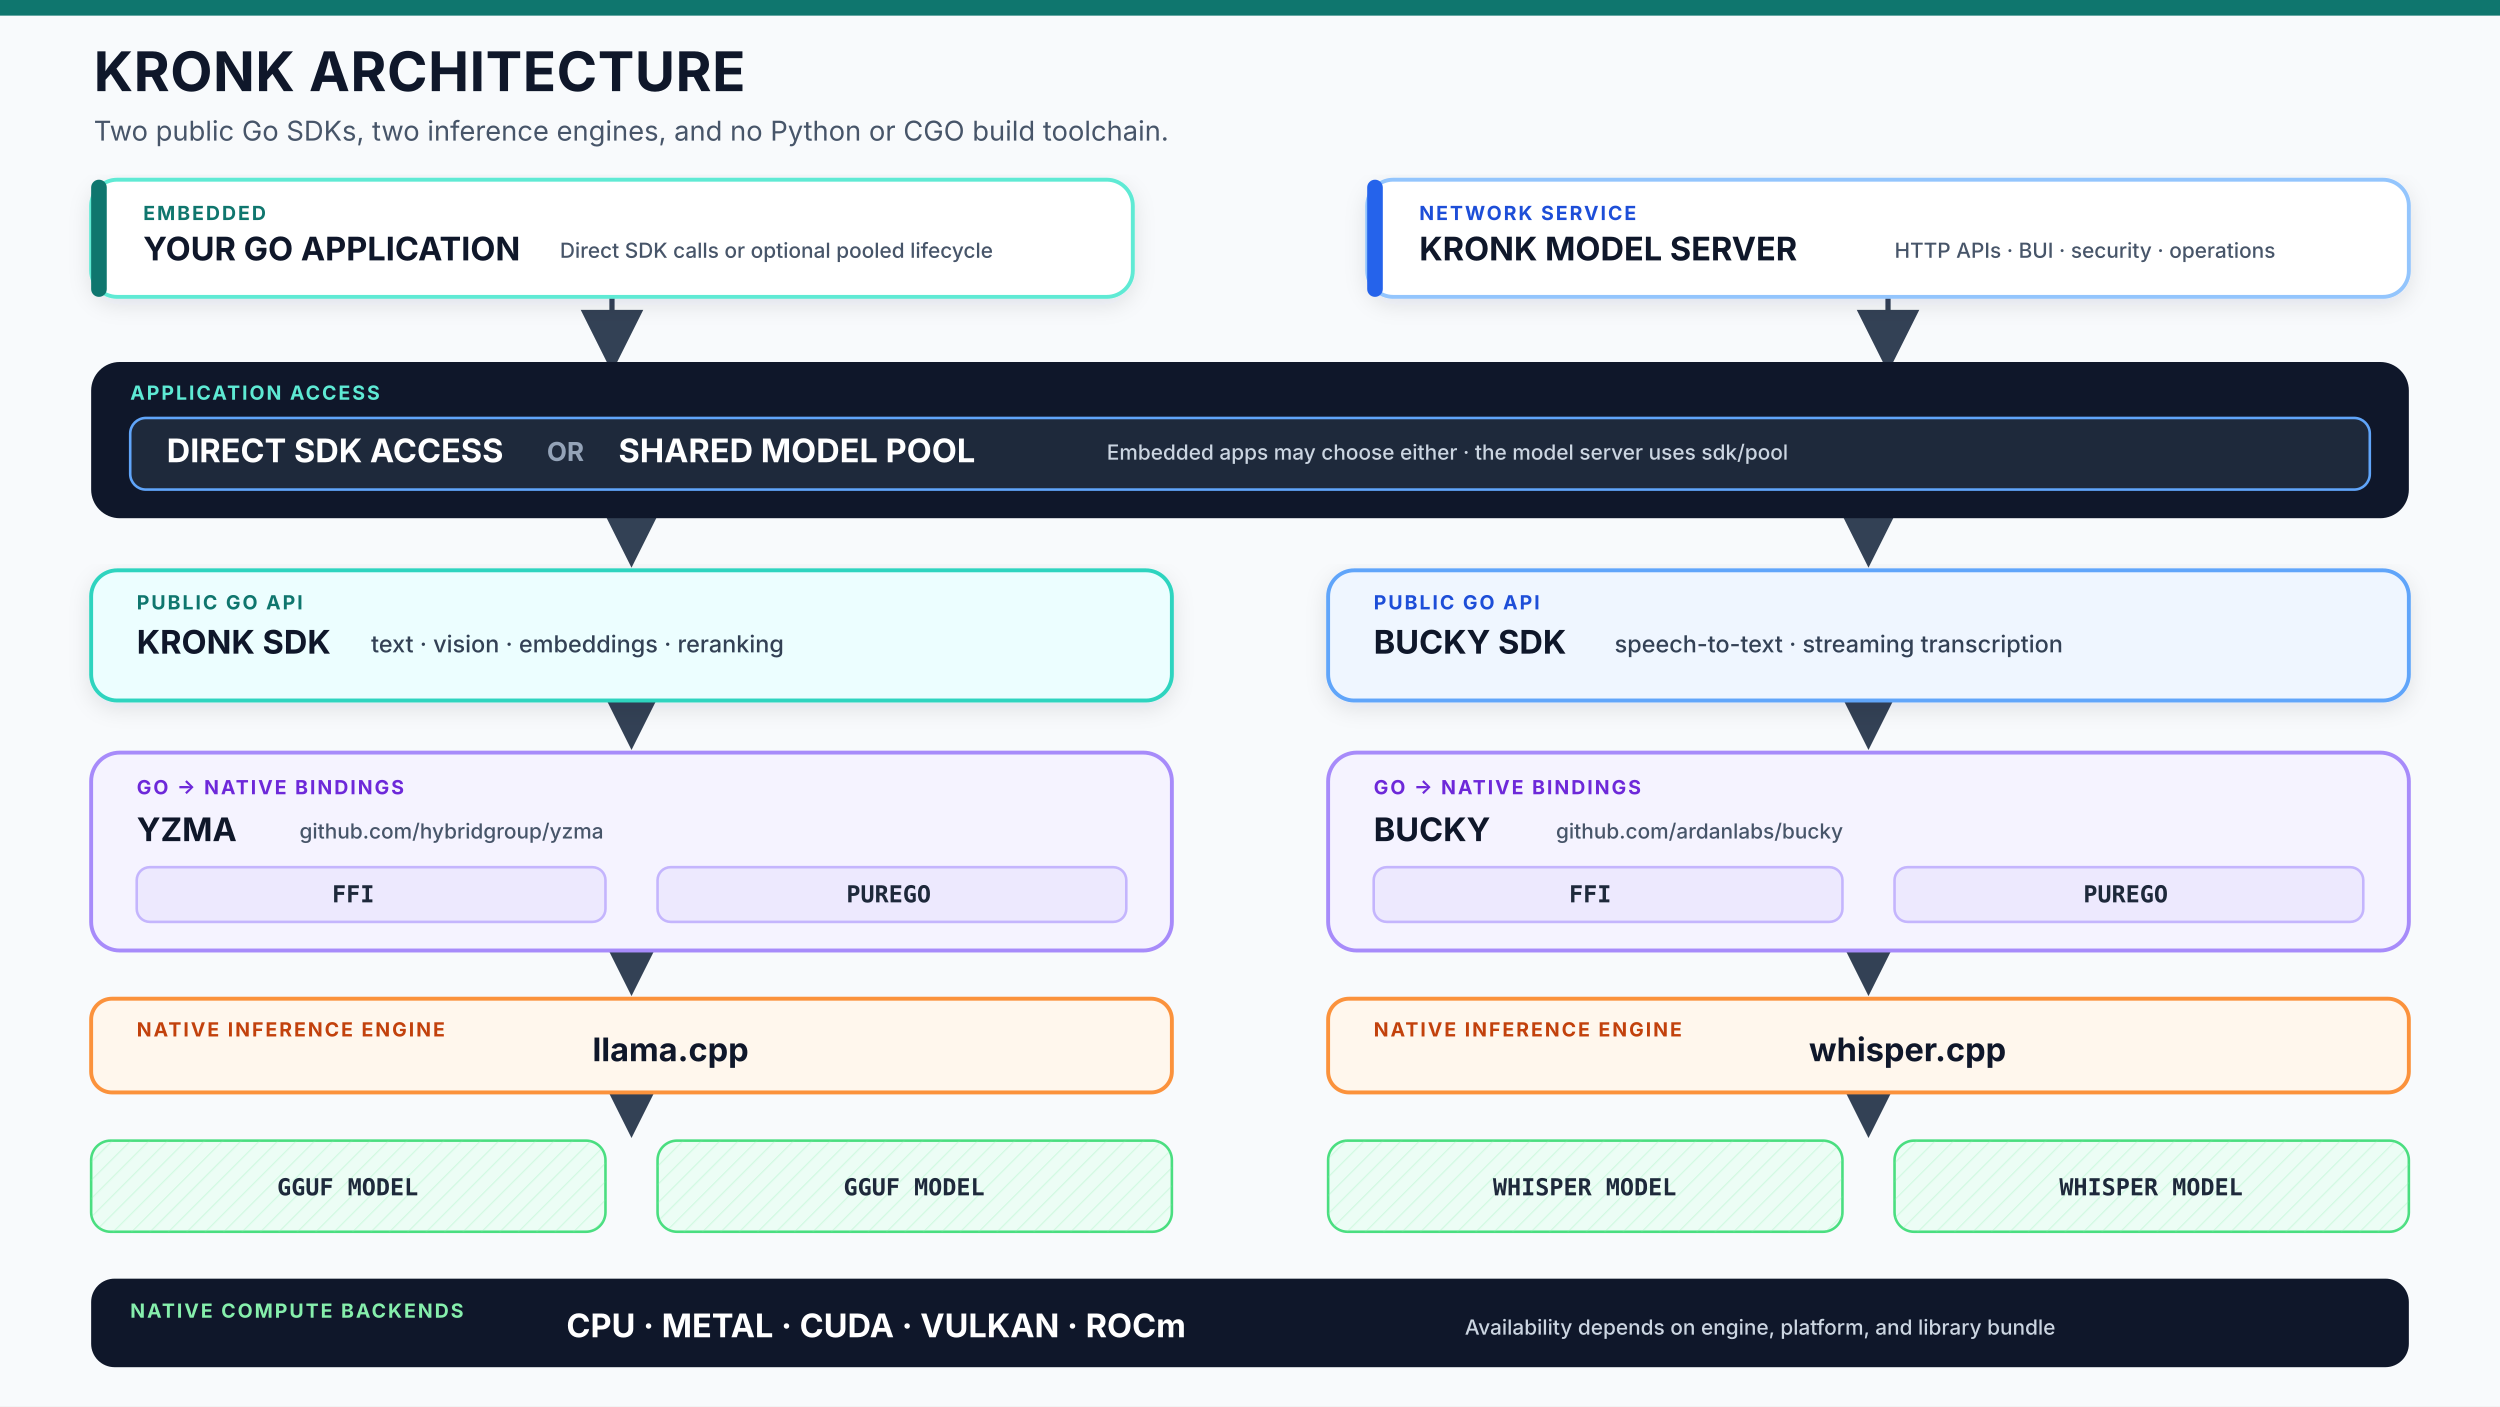
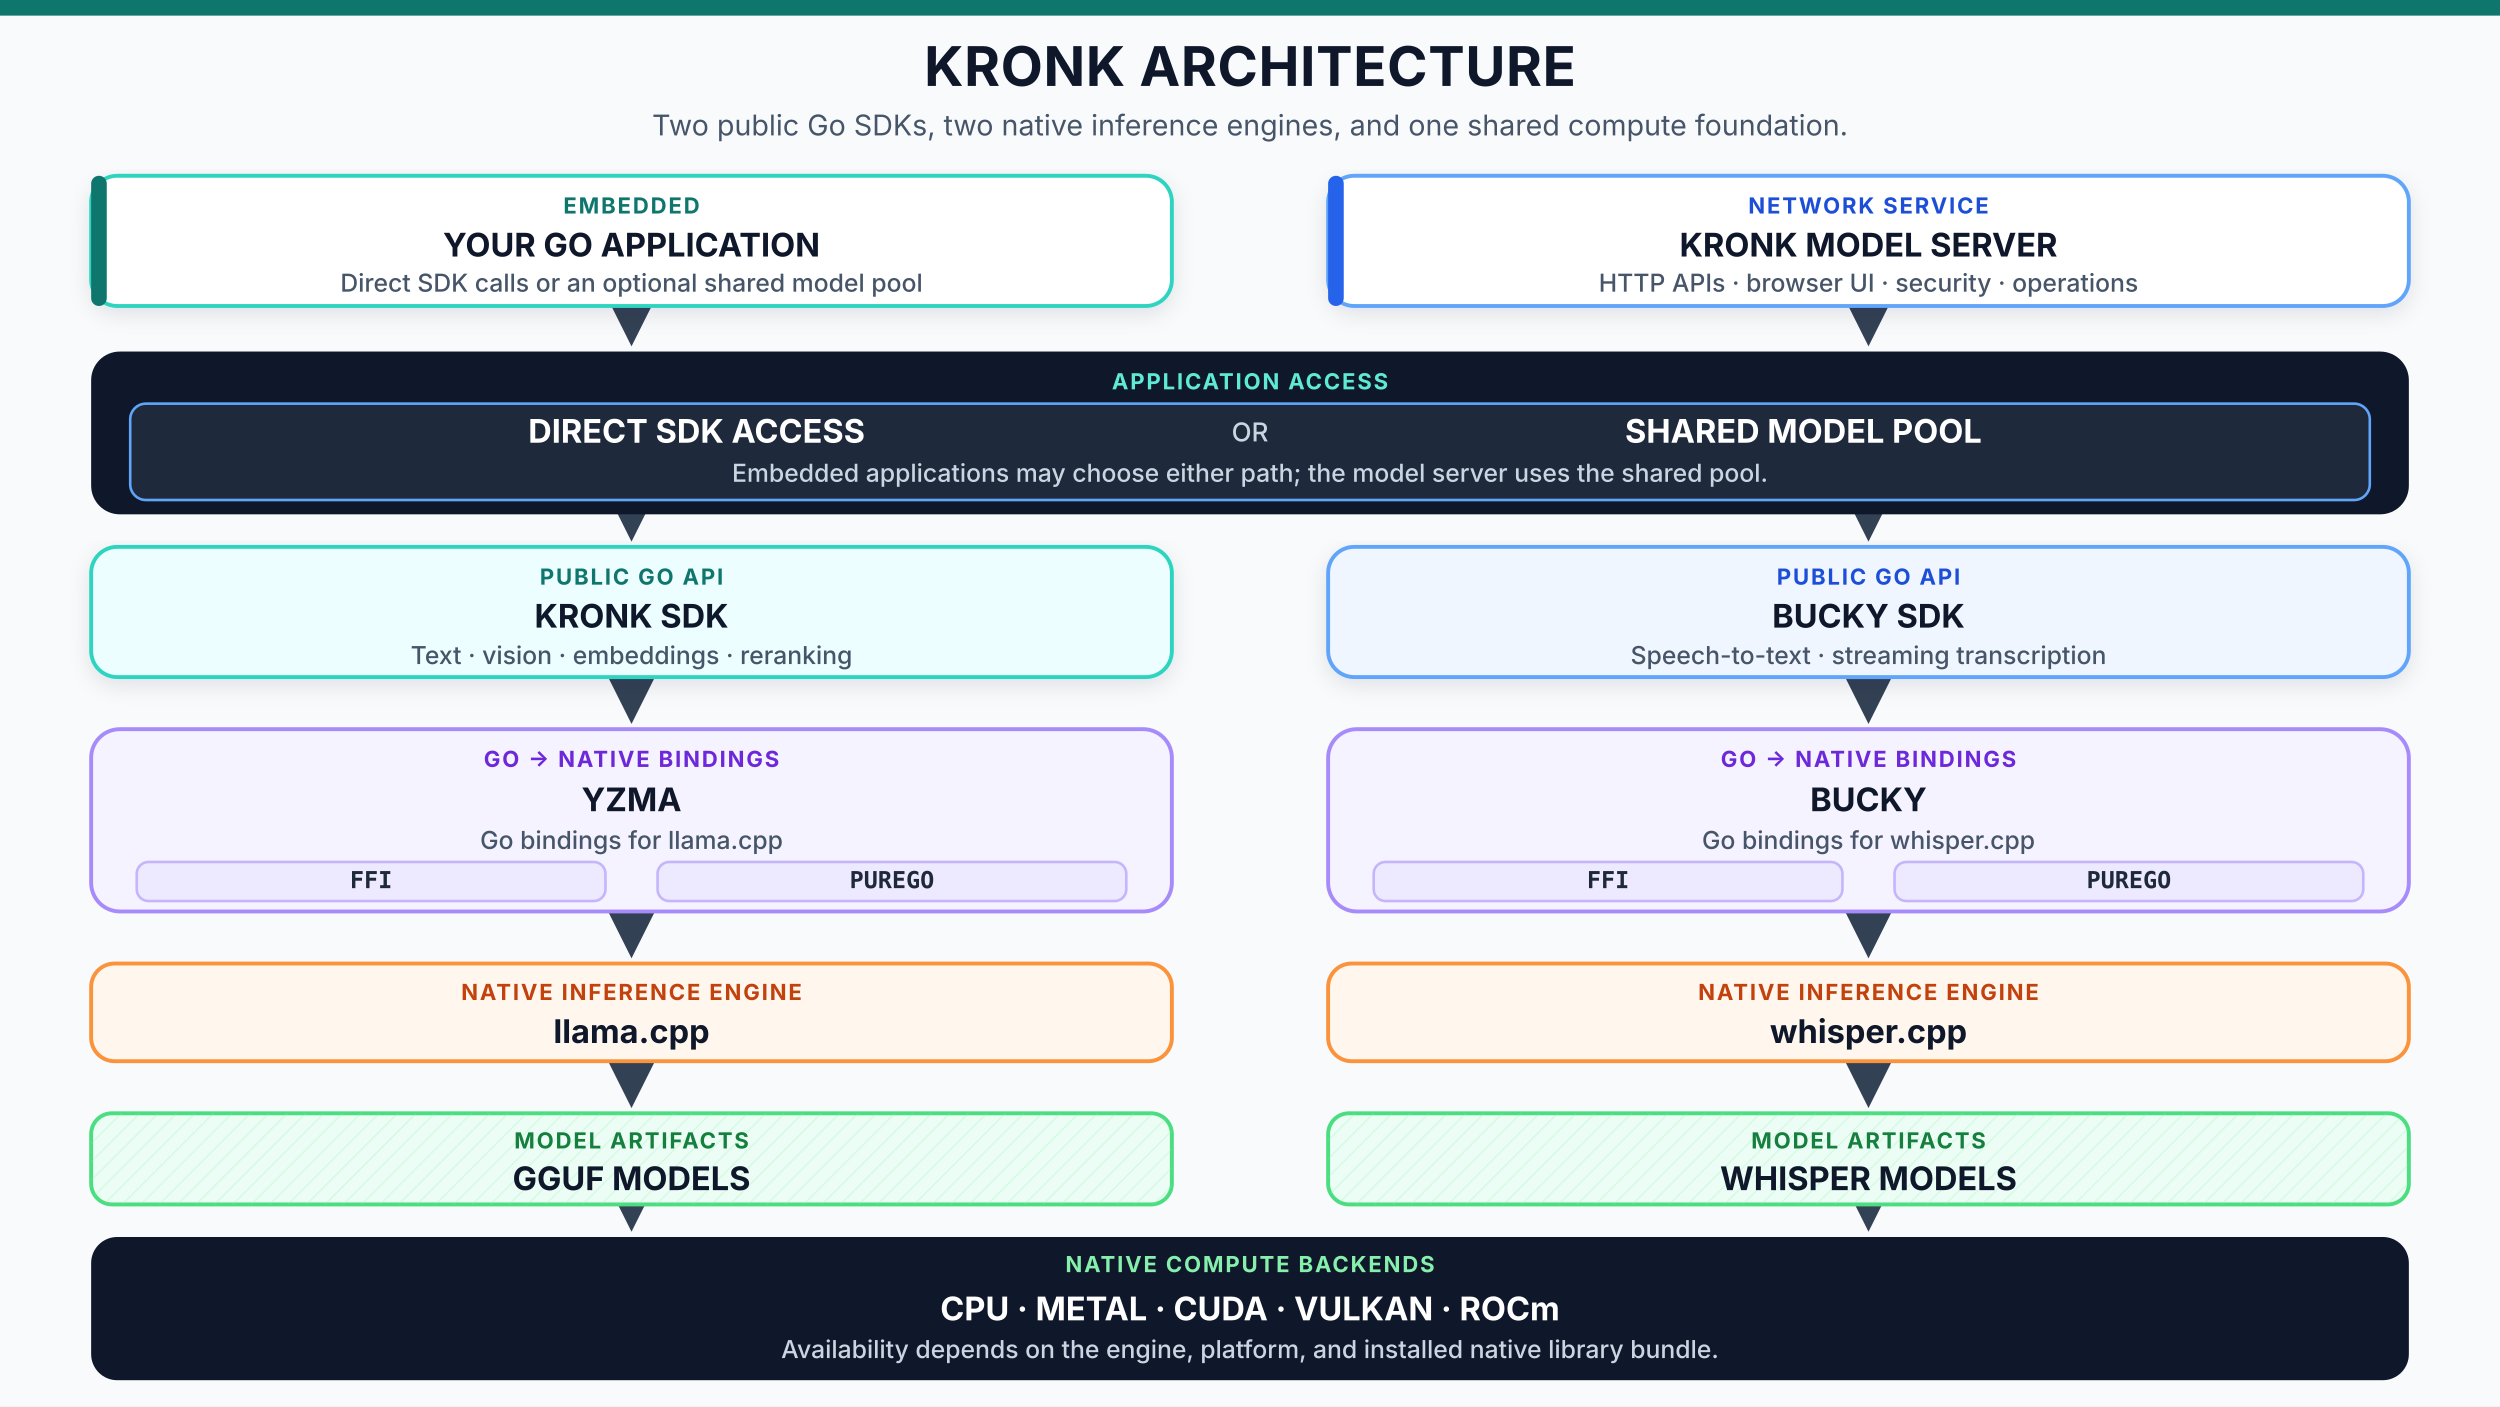
<svg xmlns="http://www.w3.org/2000/svg" width="1920" height="1080" viewBox="0 0 1920 1080" role="img" aria-labelledby="title desc">
  <defs>
    <filter id="shadow" x="-10%" y="-10%" width="120%" height="135%">
      <feDropShadow dx="0" dy="5" stdDeviation="8" flood-color="#0f172a" flood-opacity="0.10" />
    </filter>
    <marker id="arrow" markerWidth="12" markerHeight="12" refX="10" refY="6" orient="auto" markerUnits="strokeWidth">
      <path d="M 0 0 L 12 6 L 0 12 z" fill="#334155" />
    </marker>
    <pattern id="modelPattern" width="10" height="10" patternUnits="userSpaceOnUse" patternTransform="rotate(45)">
      <line x1="0" y1="0" x2="0" y2="10" stroke="#86efac" stroke-width="2" opacity="0.25" />
    </pattern>
    <style>
      .title { font: 700 42px Inter, ui-sans-serif, system-ui, sans-serif; fill: #0f172a; letter-spacing: 0.5px; }
-       .subtitle { font: 400 21px Inter, ui-sans-serif, system-ui, sans-serif; fill: #475569; }
+       .subtitle { font: 400 22px Inter, ui-sans-serif, system-ui, sans-serif; fill: #475569; }
      .heading { font: 700 25px Inter, ui-sans-serif, system-ui, sans-serif; fill: #0f172a; }
-       .eyebrow { font: 700 15px Inter, ui-sans-serif, system-ui, sans-serif; letter-spacing: 1.5px; }
-       .body { font: 500 18px Inter, ui-sans-serif, system-ui, sans-serif; fill: #334155; }
-       .small { font: 500 16px Inter, ui-sans-serif, system-ui, sans-serif; fill: #475569; }
+       .eyebrow { font: 700 17px Inter, ui-sans-serif, system-ui, sans-serif; letter-spacing: 1.4px; }
+       .body { font: 500 20px Inter, ui-sans-serif, system-ui, sans-serif; fill: #334155; }
+       .small { font: 500 19px Inter, ui-sans-serif, system-ui, sans-serif; fill: #475569; }
      .mono { font: 700 18px ui-monospace, SFMono-Regular, Menlo, Consolas, monospace; fill: #1e293b; }
      .white { fill: #ffffff; }
      .light { fill: #cbd5e1; }
    </style>
  </defs>
  <rect width="1920" height="1080" fill="#f8fafc" />
-   <rect x="0" y="0" width="1920" height="12" fill="#0f766e" />
-   <text class="title" x="72" y="70">KRONK ARCHITECTURE</text>
-   <text class="subtitle" x="72" y="108">Two public Go SDKs, two inference engines, and no Python or CGO build toolchain.</text>
-   <path d="M 470 228 L 470 278" stroke="#334155" stroke-width="4" fill="none" marker-end="url(#arrow)" />
-   <path d="M 1450 228 L 1450 278" stroke="#334155" stroke-width="4" fill="none" marker-end="url(#arrow)" />
-   <path d="M 485 398 L 485 428" stroke="#334155" stroke-width="4" fill="none" marker-end="url(#arrow)" />
-   <path d="M 1435 398 L 1435 428" stroke="#334155" stroke-width="4" fill="none" marker-end="url(#arrow)" />
-   <path d="M 485 538 L 485 568" stroke="#334155" stroke-width="4" fill="none" marker-end="url(#arrow)" />
-   <path d="M 1435 538 L 1435 568" stroke="#334155" stroke-width="4" fill="none" marker-end="url(#arrow)" />
-   <path d="M 485 730 L 485 757" stroke="#334155" stroke-width="4" fill="none" marker-end="url(#arrow)" />
-   <path d="M 1435 730 L 1435 757" stroke="#334155" stroke-width="4" fill="none" marker-end="url(#arrow)" />
-   <path d="M 485 839 L 485 866" stroke="#334155" stroke-width="4" fill="none" marker-end="url(#arrow)" />
-   <path d="M 1435 839 L 1435 866" stroke="#334155" stroke-width="4" fill="none" marker-end="url(#arrow)" />
+   <rect width="1920" height="12" fill="#0f766e" />
+   <text class="title" x="960" y="66" text-anchor="middle">KRONK ARCHITECTURE</text>
+   <text class="subtitle" x="960" y="104" text-anchor="middle">Two public Go SDKs, two native inference engines, and one shared compute foundation.</text>
+   <g stroke="#334155" stroke-width="4" fill="none" marker-end="url(#arrow)">
+     <path d="M 485 235 V 258" />
+     <path d="M 1435 235 V 258" />
+     <path d="M 485 395 V 408" />
+     <path d="M 1435 395 V 408" />
+     <path d="M 485 520 V 548" />
+     <path d="M 1435 520 V 548" />
+     <path d="M 485 700 V 728" />
+     <path d="M 1435 700 V 728" />
+     <path d="M 485 815 V 843" />
+     <path d="M 1435 815 V 843" />
+     <path d="M 485 925 V 938" />
+     <path d="M 1435 925 V 938" />
+   </g>
  <g filter="url(#shadow)">
-     <rect x="70" y="138" width="800" height="90" rx="20" fill="#ffffff" stroke="#5eead4" stroke-width="3" />
-     <rect x="1050" y="138" width="800" height="90" rx="20" fill="#ffffff" stroke="#93c5fd" stroke-width="3" />
+     <rect x="70" y="135" width="830" height="100" rx="20" fill="#ffffff" stroke="#2dd4bf" stroke-width="3" />
+     <rect x="1020" y="135" width="830" height="100" rx="20" fill="#ffffff" stroke="#60a5fa" stroke-width="3" />
  </g>
-   <rect x="70" y="138" width="12" height="90" rx="6" fill="#0f766e" />
-   <rect x="1050" y="138" width="12" height="90" rx="6" fill="#2563eb" />
-   <text class="eyebrow" x="110" y="169" fill="#0f766e">EMBEDDED</text>
-   <text class="heading" x="110" y="200">YOUR GO APPLICATION</text>
-   <text class="small" x="430" y="198">Direct SDK calls or optional pooled lifecycle</text>
-   <text class="eyebrow" x="1090" y="169" fill="#1d4ed8">NETWORK SERVICE</text>
-   <text class="heading" x="1090" y="200">KRONK MODEL SERVER</text>
-   <text class="small" x="1455" y="198">HTTP APIs · BUI · security · operations</text>
-   <rect x="70" y="278" width="1780" height="120" rx="22" fill="#0f172a" />
-   <text class="eyebrow" x="100" y="307" fill="#5eead4">APPLICATION ACCESS</text>
-   <rect x="100" y="321" width="1720" height="55" rx="12" fill="#1e293b" stroke="#60a5fa" stroke-width="2" />
-   <text class="heading white" x="128" y="355">DIRECT SDK ACCESS</text>
-   <text x="420" y="354" style="font:700 20px Inter, sans-serif; fill:#94a3b8">OR</text>
-   <text class="heading white" x="475" y="355">SHARED MODEL POOL</text>
-   <text class="small light" x="850" y="353">Embedded apps may choose either · the model server uses sdk/pool</text>
+   <rect x="70" y="135" width="12" height="100" rx="6" fill="#0f766e" />
+   <rect x="1020" y="135" width="12" height="100" rx="6" fill="#2563eb" />
+   <text class="eyebrow" x="485" y="164" text-anchor="middle" fill="#0f766e">EMBEDDED</text>
+   <text class="heading" x="485" y="197" text-anchor="middle">YOUR GO APPLICATION</text>
+   <text class="small" x="485" y="224" text-anchor="middle">Direct SDK calls or an optional shared model pool</text>
+   <text class="eyebrow" x="1435" y="164" text-anchor="middle" fill="#1d4ed8">NETWORK SERVICE</text>
+   <text class="heading" x="1435" y="197" text-anchor="middle">KRONK MODEL SERVER</text>
+   <text class="small" x="1435" y="224" text-anchor="middle">HTTP APIs · browser UI · security · operations</text>
+   <rect x="70" y="270" width="1780" height="125" rx="22" fill="#0f172a" />
+   <text class="eyebrow" x="960" y="299" text-anchor="middle" fill="#5eead4">APPLICATION ACCESS</text>
+   <rect x="100" y="310" width="1720" height="74" rx="12" fill="#1e293b" stroke="#60a5fa" stroke-width="2" />
+   <text class="heading white" x="535" y="340" text-anchor="middle">DIRECT SDK ACCESS</text>
+   <text class="body light" x="960" y="339" text-anchor="middle">OR</text>
+   <text class="heading white" x="1385" y="340" text-anchor="middle">SHARED MODEL POOL</text>
+   <text class="small light" x="960" y="370" text-anchor="middle">Embedded applications may choose either path; the model server uses the shared pool.</text>
  <g filter="url(#shadow)">
-     <rect x="70" y="438" width="830" height="100" rx="20" fill="#ecfeff" stroke="#2dd4bf" stroke-width="3" />
-     <rect x="1020" y="438" width="830" height="100" rx="20" fill="#eff6ff" stroke="#60a5fa" stroke-width="3" />
+     <rect x="70" y="420" width="830" height="100" rx="20" fill="#ecfeff" stroke="#2dd4bf" stroke-width="3" />
+     <rect x="1020" y="420" width="830" height="100" rx="20" fill="#eff6ff" stroke="#60a5fa" stroke-width="3" />
  </g>
-   <text class="eyebrow" x="105" y="468" fill="#0f766e">PUBLIC GO API</text>
-   <text class="heading" x="105" y="502">KRONK SDK</text>
-   <text class="body" x="285" y="501">text · vision · embeddings · reranking</text>
-   <text class="eyebrow" x="1055" y="468" fill="#1d4ed8">PUBLIC GO API</text>
-   <text class="heading" x="1055" y="502">BUCKY SDK</text>
-   <text class="body" x="1240" y="501">speech-to-text · streaming transcription</text>
-   <rect x="70" y="578" width="830" height="152" rx="22" fill="#f5f3ff" stroke="#a78bfa" stroke-width="3" />
-   <rect x="1020" y="578" width="830" height="152" rx="22" fill="#f5f3ff" stroke="#a78bfa" stroke-width="3" />
-   <text class="eyebrow" x="105" y="610" fill="#6d28d9">GO → NATIVE BINDINGS</text>
-   <text class="heading" x="105" y="646">YZMA</text>
-   <text class="small" x="230" y="644">github.com/hybridgroup/yzma</text>
-   <rect x="105" y="666" width="360" height="42" rx="10" fill="#ede9fe" stroke="#c4b5fd" stroke-width="2" />
-   <rect x="505" y="666" width="360" height="42" rx="10" fill="#ede9fe" stroke="#c4b5fd" stroke-width="2" />
-   <text class="mono" x="255" y="693">FFI</text>
-   <text class="mono" x="650" y="693">PUREGO</text>
-   <text class="eyebrow" x="1055" y="610" fill="#6d28d9">GO → NATIVE BINDINGS</text>
-   <text class="heading" x="1055" y="646">BUCKY</text>
-   <text class="small" x="1195" y="644">github.com/ardanlabs/bucky</text>
-   <rect x="1055" y="666" width="360" height="42" rx="10" fill="#ede9fe" stroke="#c4b5fd" stroke-width="2" />
-   <rect x="1455" y="666" width="360" height="42" rx="10" fill="#ede9fe" stroke="#c4b5fd" stroke-width="2" />
-   <text class="mono" x="1205" y="693">FFI</text>
-   <text class="mono" x="1600" y="693">PUREGO</text>
-   <rect x="70" y="767" width="830" height="72" rx="16" fill="#fff7ed" stroke="#fb923c" stroke-width="3" />
-   <rect x="1020" y="767" width="830" height="72" rx="16" fill="#fff7ed" stroke="#fb923c" stroke-width="3" />
-   <text class="eyebrow" x="105" y="796" fill="#c2410c">NATIVE INFERENCE ENGINE</text>
-   <text class="heading" x="515" y="815" text-anchor="middle">llama.cpp</text>
-   <text class="eyebrow" x="1055" y="796" fill="#c2410c">NATIVE INFERENCE ENGINE</text>
-   <text class="heading" x="1465" y="815" text-anchor="middle">whisper.cpp</text>
-   <rect x="70" y="876" width="395" height="70" rx="15" fill="#ecfdf5" stroke="#4ade80" stroke-width="2" />
-   <rect x="505" y="876" width="395" height="70" rx="15" fill="#ecfdf5" stroke="#4ade80" stroke-width="2" />
-   <rect x="1020" y="876" width="395" height="70" rx="15" fill="#ecfdf5" stroke="#4ade80" stroke-width="2" />
-   <rect x="1455" y="876" width="395" height="70" rx="15" fill="#ecfdf5" stroke="#4ade80" stroke-width="2" />
-   <rect x="70" y="876" width="395" height="70" rx="15" fill="url(#modelPattern)" />
-   <rect x="505" y="876" width="395" height="70" rx="15" fill="url(#modelPattern)" />
-   <rect x="1020" y="876" width="395" height="70" rx="15" fill="url(#modelPattern)" />
-   <rect x="1455" y="876" width="395" height="70" rx="15" fill="url(#modelPattern)" />
-   <text class="mono" x="267" y="918" text-anchor="middle">GGUF MODEL</text>
-   <text class="mono" x="702" y="918" text-anchor="middle">GGUF MODEL</text>
-   <text class="mono" x="1217" y="918" text-anchor="middle">WHISPER MODEL</text>
-   <text class="mono" x="1652" y="918" text-anchor="middle">WHISPER MODEL</text>
-   <rect x="70" y="982" width="1780" height="68" rx="18" fill="#0f172a" />
-   <text class="eyebrow" x="100" y="1012" fill="#86efac">NATIVE COMPUTE BACKENDS</text>
-   <text class="heading white" x="435" y="1027">CPU · METAL · CUDA · VULKAN · ROCm</text>
-   <text class="small light" x="1125" y="1025">Availability depends on engine, platform, and library bundle</text>
+   <text class="eyebrow" x="485" y="449" text-anchor="middle" fill="#0f766e">PUBLIC GO API</text>
+   <text class="heading" x="485" y="482" text-anchor="middle">KRONK SDK</text>
+   <text class="small" x="485" y="510" text-anchor="middle">Text · vision · embeddings · reranking</text>
+   <text class="eyebrow" x="1435" y="449" text-anchor="middle" fill="#1d4ed8">PUBLIC GO API</text>
+   <text class="heading" x="1435" y="482" text-anchor="middle">BUCKY SDK</text>
+   <text class="small" x="1435" y="510" text-anchor="middle">Speech-to-text · streaming transcription</text>
+   <rect x="70" y="560" width="830" height="140" rx="22" fill="#f5f3ff" stroke="#a78bfa" stroke-width="3" />
+   <rect x="1020" y="560" width="830" height="140" rx="22" fill="#f5f3ff" stroke="#a78bfa" stroke-width="3" />
+   <text class="eyebrow" x="485" y="589" text-anchor="middle" fill="#6d28d9">GO → NATIVE BINDINGS</text>
+   <text class="heading" x="485" y="623" text-anchor="middle">YZMA</text>
+   <text class="small" x="485" y="652" text-anchor="middle">Go bindings for llama.cpp</text>
+   <rect x="105" y="662" width="360" height="30" rx="9" fill="#ede9fe" stroke="#c4b5fd" stroke-width="2" />
+   <rect x="505" y="662" width="360" height="30" rx="9" fill="#ede9fe" stroke="#c4b5fd" stroke-width="2" />
+   <text class="mono" x="285" y="677" text-anchor="middle" dominant-baseline="middle">FFI</text>
+   <text class="mono" x="685" y="677" text-anchor="middle" dominant-baseline="middle">PUREGO</text>
+   <text class="eyebrow" x="1435" y="589" text-anchor="middle" fill="#6d28d9">GO → NATIVE BINDINGS</text>
+   <text class="heading" x="1435" y="623" text-anchor="middle">BUCKY</text>
+   <text class="small" x="1435" y="652" text-anchor="middle">Go bindings for whisper.cpp</text>
+   <rect x="1055" y="662" width="360" height="30" rx="9" fill="#ede9fe" stroke="#c4b5fd" stroke-width="2" />
+   <rect x="1455" y="662" width="360" height="30" rx="9" fill="#ede9fe" stroke="#c4b5fd" stroke-width="2" />
+   <text class="mono" x="1235" y="677" text-anchor="middle" dominant-baseline="middle">FFI</text>
+   <text class="mono" x="1635" y="677" text-anchor="middle" dominant-baseline="middle">PUREGO</text>
+   <rect x="70" y="740" width="830" height="75" rx="18" fill="#fff7ed" stroke="#fb923c" stroke-width="3" />
+   <rect x="1020" y="740" width="830" height="75" rx="18" fill="#fff7ed" stroke="#fb923c" stroke-width="3" />
+   <text class="eyebrow" x="485" y="768" text-anchor="middle" fill="#c2410c">NATIVE INFERENCE ENGINE</text>
+   <text class="heading" x="485" y="801" text-anchor="middle">llama.cpp</text>
+   <text class="eyebrow" x="1435" y="768" text-anchor="middle" fill="#c2410c">NATIVE INFERENCE ENGINE</text>
+   <text class="heading" x="1435" y="801" text-anchor="middle">whisper.cpp</text>
+   <rect x="70" y="855" width="830" height="70" rx="16" fill="#ecfdf5" stroke="#4ade80" stroke-width="3" />
+   <rect x="1020" y="855" width="830" height="70" rx="16" fill="#ecfdf5" stroke="#4ade80" stroke-width="3" />
+   <rect x="70" y="855" width="830" height="70" rx="16" fill="url(#modelPattern)" />
+   <rect x="1020" y="855" width="830" height="70" rx="16" fill="url(#modelPattern)" />
+   <text class="eyebrow" x="485" y="882" text-anchor="middle" fill="#15803d">MODEL ARTIFACTS</text>
+   <text class="heading" x="485" y="914" text-anchor="middle">GGUF MODELS</text>
+   <text class="eyebrow" x="1435" y="882" text-anchor="middle" fill="#15803d">MODEL ARTIFACTS</text>
+   <text class="heading" x="1435" y="914" text-anchor="middle">WHISPER MODELS</text>
+   <rect x="70" y="950" width="1780" height="110" rx="20" fill="#0f172a" />
+   <text class="eyebrow" x="960" y="977" text-anchor="middle" fill="#86efac">NATIVE COMPUTE BACKENDS</text>
+   <text class="heading white" x="960" y="1014" text-anchor="middle">CPU · METAL · CUDA · VULKAN · ROCm</text>
+   <text class="small light" x="960" y="1043" text-anchor="middle">Availability depends on the engine, platform, and installed native library bundle.</text>
</svg>
